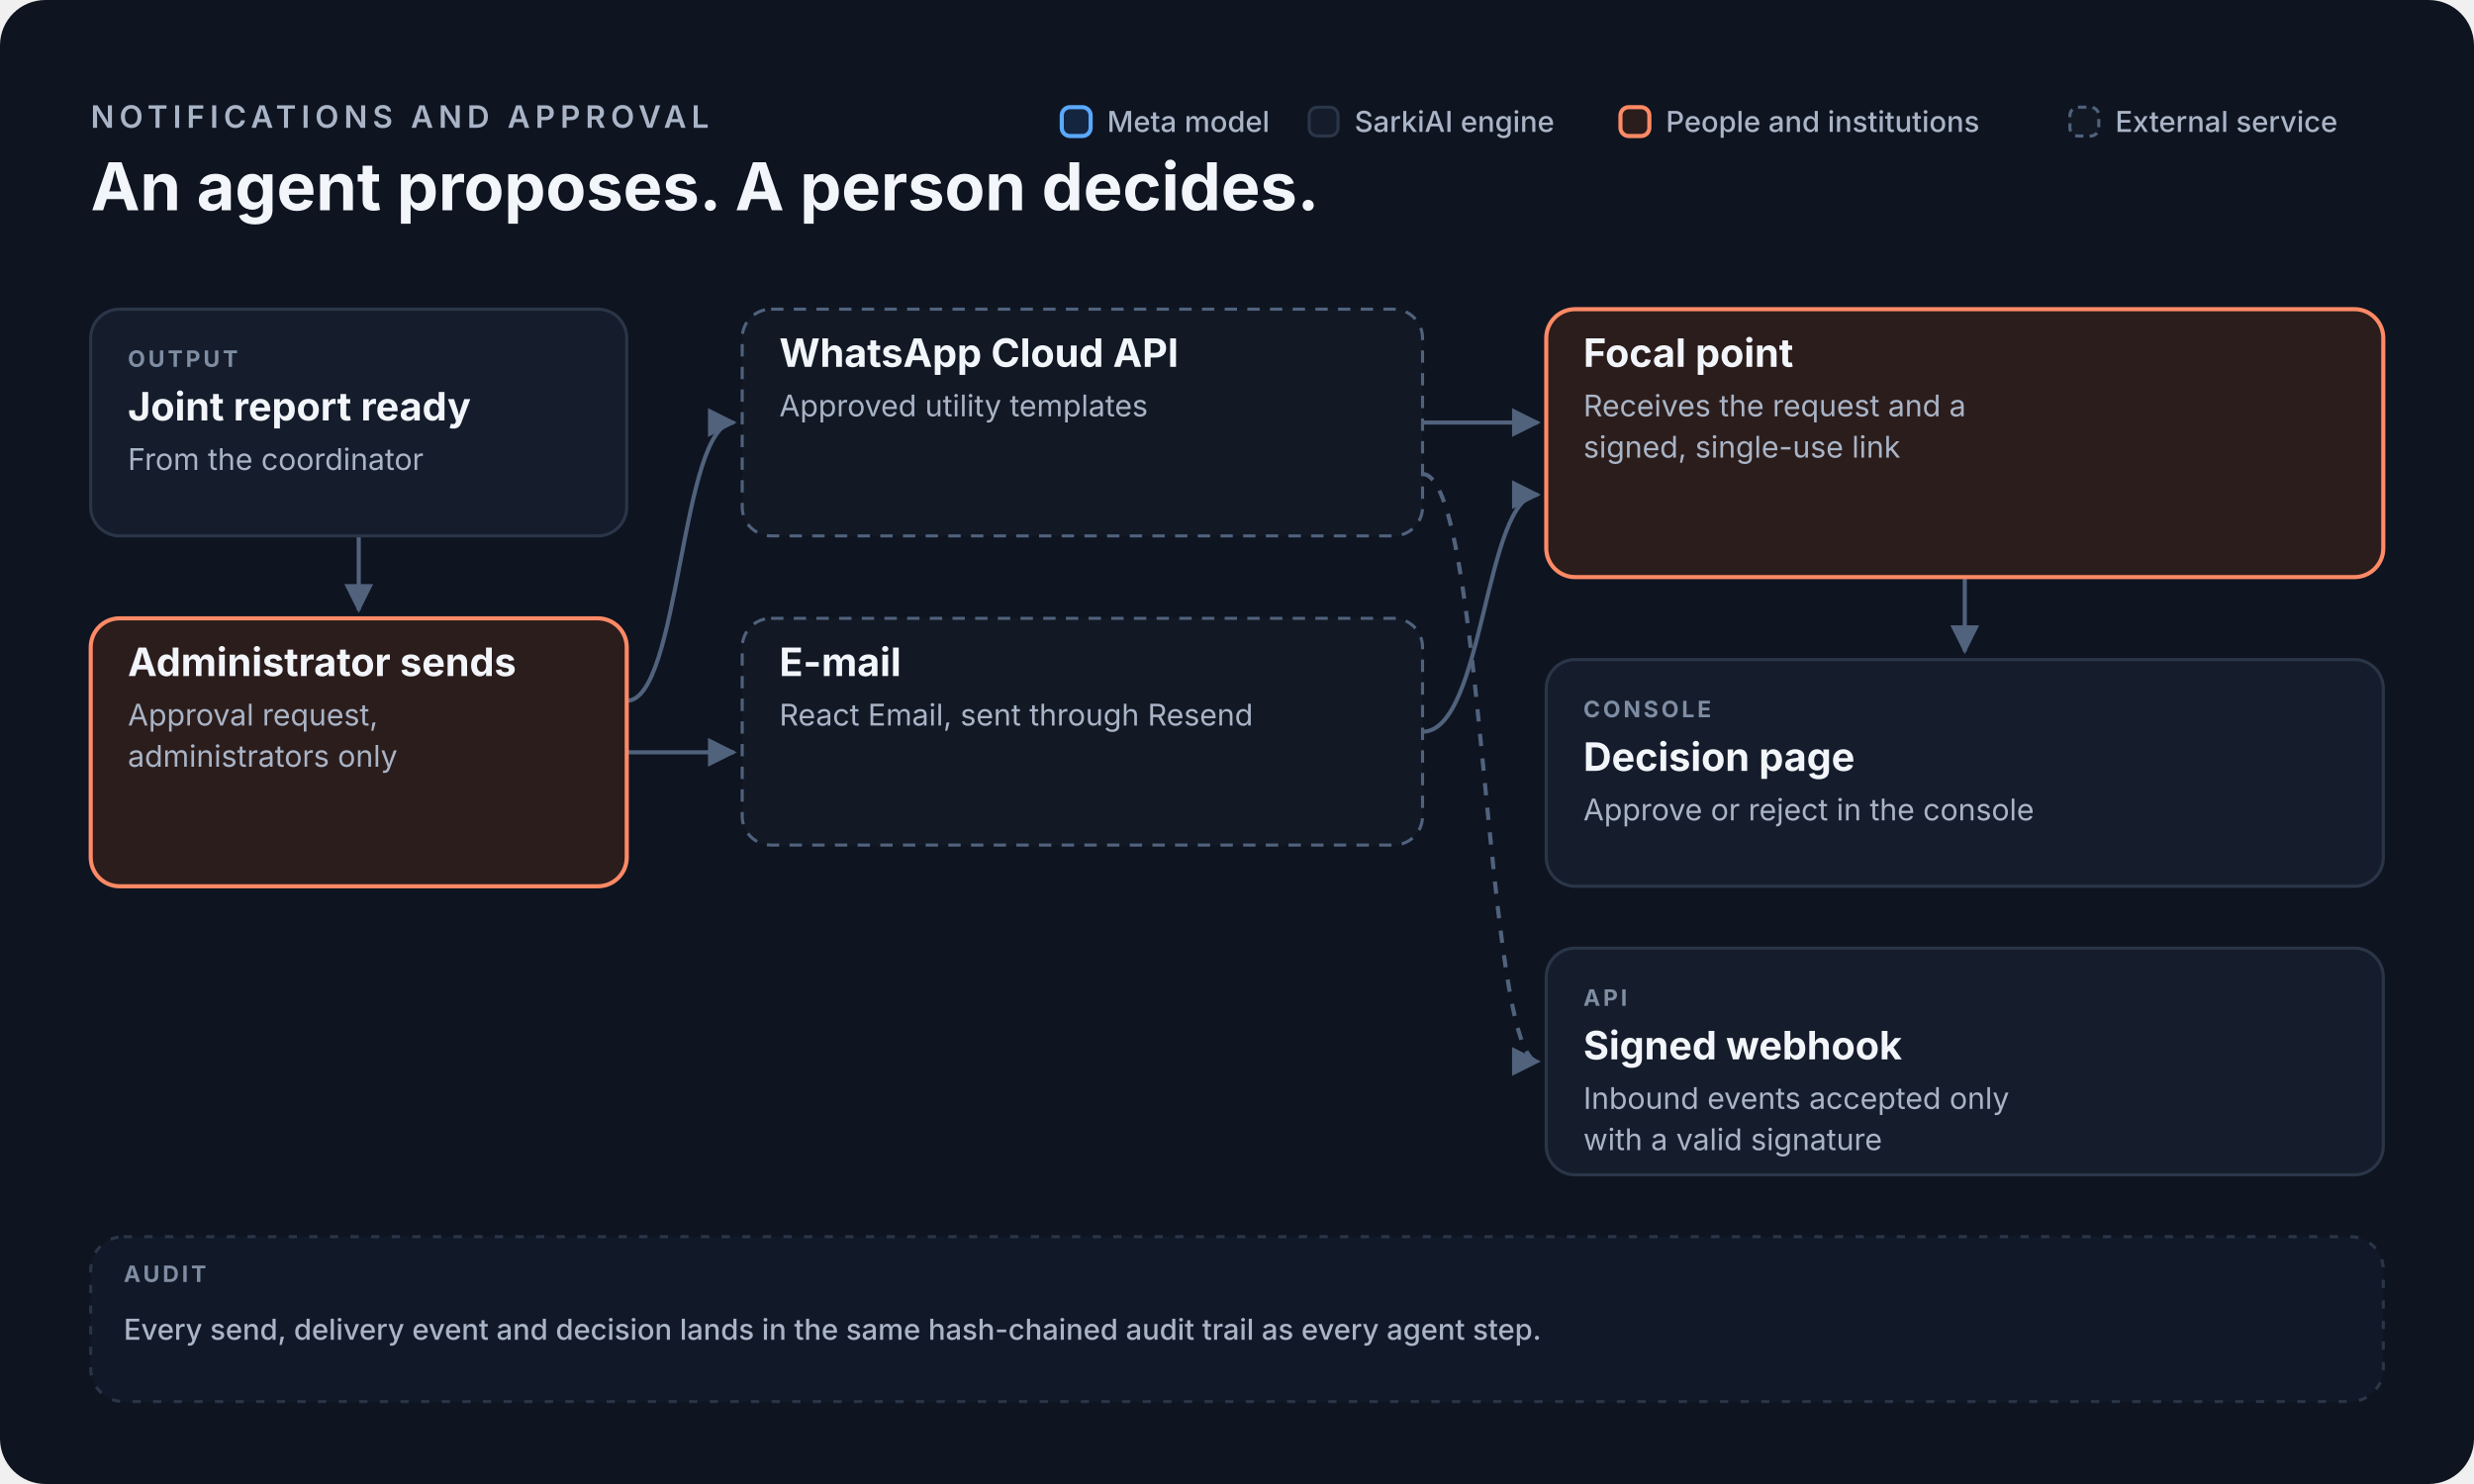
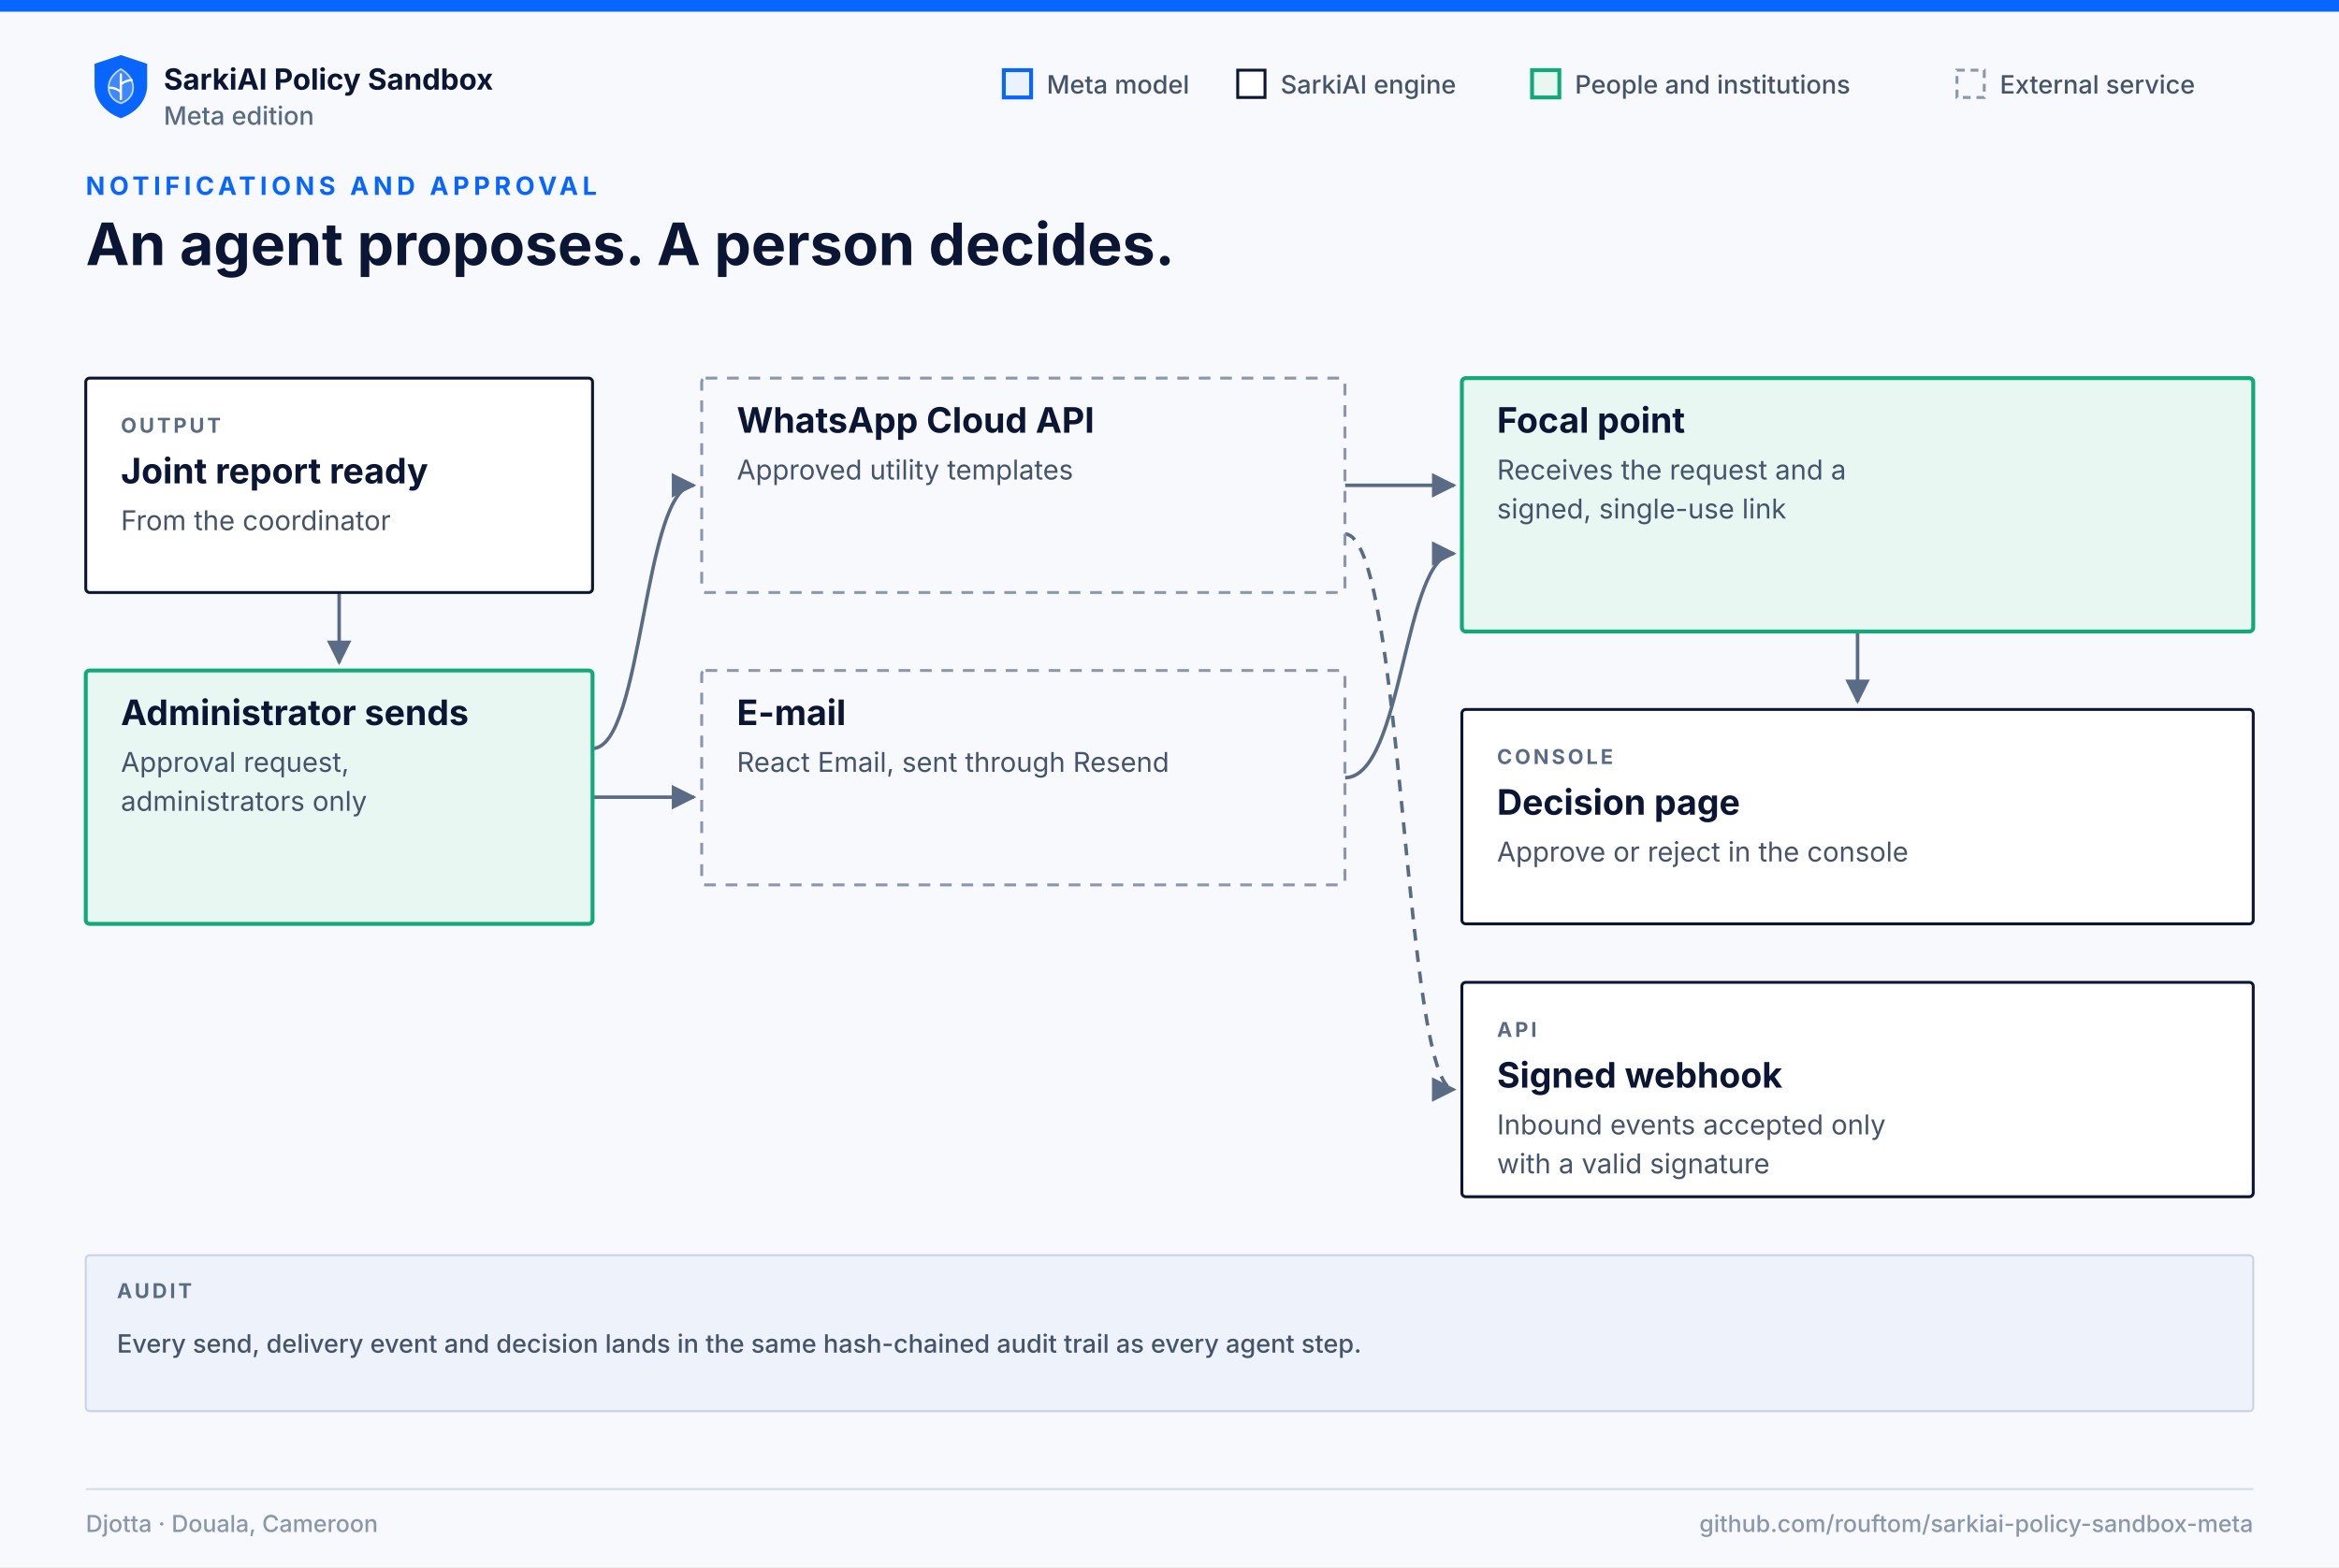
- <svg xmlns="http://www.w3.org/2000/svg" viewBox="0 0 1200 720" width="1200" height="720" role="img" aria-labelledby="t d">
+ <svg xmlns="http://www.w3.org/2000/svg" viewBox="0 0 1200 804" width="1200" height="804" role="img" aria-labelledby="t d">
  <defs>
    <marker id="a" viewBox="0 0 10 10" refX="9" refY="5" markerWidth="7" markerHeight="7" orient="auto-start-reverse">
-       <path d="M0 0 L10 5 L0 10 z" fill="#50627C" />
+       <path d="M0 0 L10 5 L0 10 z" fill="#5A6B85" />
    </marker>
    <marker id="am" viewBox="0 0 10 10" refX="9" refY="5" markerWidth="7" markerHeight="7" orient="auto-start-reverse">
-       <path d="M0 0 L10 5 L0 10 z" fill="#5AA9FF" />
+       <path d="M0 0 L10 5 L0 10 z" fill="#0866FF" />
    </marker>
  </defs>
  <style>
- .kicker{font:600 15px 'Inter','Segoe UI',Roboto,Helvetica,Arial,sans-serif;letter-spacing:2.5px;fill:#A9B4C6}
- .head{font:700 32px 'Inter','Segoe UI',Roboto,Helvetica,Arial,sans-serif;fill:#F2F5FA}
- .name{font:700 19px 'Inter','Segoe UI',Roboto,Helvetica,Arial,sans-serif;fill:#F2F5FA}
- .sub{font:400 14.5px 'Inter','Segoe UI',Roboto,Helvetica,Arial,sans-serif;fill:#A9B4C6}
- .note{font:italic 400 14.5px 'Inter','Segoe UI',Roboto,Helvetica,Arial,sans-serif;fill:#A9B4C6}
- .tag{font:700 11px 'Inter','Segoe UI',Roboto,Helvetica,Arial,sans-serif;letter-spacing:1.4px;fill:#5AA9FF}
- .tagh{font:700 11px 'Inter','Segoe UI',Roboto,Helvetica,Arial,sans-serif;letter-spacing:1.4px;fill:#FF8A65}
- .tags{font:700 11px 'Inter','Segoe UI',Roboto,Helvetica,Arial,sans-serif;letter-spacing:1.4px;fill:#7F8DA3}
- .legend{font:500 14px 'Inter','Segoe UI',Roboto,Helvetica,Arial,sans-serif;fill:#A9B4C6}
- .flow{fill:none;stroke:#50627C;stroke-width:2}
- .dash{fill:none;stroke:#50627C;stroke-width:2;stroke-dasharray:6 6}
- .metaflow{fill:none;stroke:#5AA9FF;stroke-width:2}
- .band{fill:#111827;stroke:#2A3648;stroke-width:1.5;stroke-dasharray:4 6}
+ .brand{font:700 15px 'Montserrat','Inter','Segoe UI',Roboto,Helvetica,Arial,sans-serif;fill:#0A1633}
+ .edition{font:500 13px 'Inter','Segoe UI',Roboto,Helvetica,Arial,sans-serif;fill:#5A6B85}
+ .kicker{font:700 13px 'Inter','Segoe UI',Roboto,Helvetica,Arial,sans-serif;letter-spacing:2.2px;fill:#0866FF}
+ .head{font:700 30px 'Montserrat','Inter','Segoe UI',Roboto,Helvetica,Arial,sans-serif;fill:#0A1633}
+ .name{font:700 18px 'Inter','Segoe UI',Roboto,Helvetica,Arial,sans-serif;fill:#0A1633}
+ .sub{font:400 14px 'Inter','Segoe UI',Roboto,Helvetica,Arial,sans-serif;fill:#46546B}
+ .note{font:italic 400 14px 'Inter','Segoe UI',Roboto,Helvetica,Arial,sans-serif;fill:#5A6B85}
+ .tag{font:700 10.5px 'Inter','Segoe UI',Roboto,Helvetica,Arial,sans-serif;letter-spacing:1.4px;fill:#0866FF}
+ .tagh{font:700 10.5px 'Inter','Segoe UI',Roboto,Helvetica,Arial,sans-serif;letter-spacing:1.4px;fill:#0B8A62}
+ .tags{font:700 10.5px 'Inter','Segoe UI',Roboto,Helvetica,Arial,sans-serif;letter-spacing:1.4px;fill:#5A6B85}
+ .legend{font:500 13px 'Inter','Segoe UI',Roboto,Helvetica,Arial,sans-serif;fill:#46546B}
+ .foot{font:500 12px 'Inter','Segoe UI',Roboto,Helvetica,Arial,sans-serif;fill:#8A97AD}
+ .flow{fill:none;stroke:#5A6B85;stroke-width:1.8}
+ .dash{fill:none;stroke:#5A6B85;stroke-width:1.8;stroke-dasharray:6 5}
+ .metaflow{fill:none;stroke:#0866FF;stroke-width:2}
+ .band{fill:#EEF3FB;stroke:#C9D3E3;stroke-width:1}
</style>
-   <rect width="1200" height="720" rx="22" fill="#0E1420" />
-   <text class="kicker" x="44" y="62">NOTIFICATIONS AND APPROVAL</text>
-   <text class="head" x="44" y="102">An agent proposes. A person decides.</text>
-   <path class="flow" d="M174 260 V296" marker-end="url(#a)" />
-   <path class="flow" d="M304 340 C 330 340, 330 205, 356 205" marker-end="url(#a)" />
-   <path class="flow" d="M304 365 H356" marker-end="url(#a)" />
-   <path class="flow" d="M690 205 H746" marker-end="url(#a)" />
-   <path class="flow" d="M690 355 C 720 355, 720 240, 746 240" marker-end="url(#a)" />
-   <path class="flow" d="M953 280 V316" marker-end="url(#a)" />
-   <path class="dash" d="M690 230 C 720 230, 720 515, 746 515" marker-end="url(#a)" />
-   <rect class="band" x="44" y="600" width="1112" height="80" rx="16" />
-   <rect x="1004" y="52" width="14" height="14" rx="4" fill="#121925" stroke="#50627C" stroke-width="1.5" stroke-dasharray="4 3" />
-   <text class="legend" x="1026" y="64">External service</text>
-   <rect x="786" y="52" width="14" height="14" rx="4" fill="#2B1D1C" stroke="#FF8A65" stroke-width="2" />
-   <text class="legend" x="808" y="64">People and institutions</text>
-   <rect x="635" y="52" width="14" height="14" rx="4" fill="#151D2C" stroke="#2A3648" stroke-width="1.5" />
-   <text class="legend" x="657" y="64">SarkiAI engine</text>
-   <rect x="515" y="52" width="14" height="14" rx="4" fill="#14263F" stroke="#5AA9FF" stroke-width="2" />
-   <text class="legend" x="537" y="64">Meta model</text>
-   <rect x="44" y="150" width="260" height="110" rx="14" fill="#151D2C" stroke="#2A3648" stroke-width="1.5" />
-   <text class="tags" x="62" y="178">OUTPUT</text>
-   <text class="name" x="62" y="204">Joint report ready</text>
-   <text class="sub" x="62" y="228">From the coordinator</text>
-   <rect x="44" y="300" width="260" height="130" rx="14" fill="#2B1D1C" stroke="#FF8A65" stroke-width="2" />
-   <text class="name" x="62" y="328">Administrator sends</text>
-   <text class="sub" x="62" y="352">Approval request,</text>
-   <text class="sub" x="62" y="372">administrators only</text>
-   <rect x="360" y="150" width="330" height="110" rx="14" fill="#121925" stroke="#50627C" stroke-width="1.5" stroke-dasharray="6 5" />
-   <text class="name" x="378" y="178">WhatsApp Cloud API</text>
-   <text class="sub" x="378" y="202">Approved utility templates</text>
-   <rect x="360" y="300" width="330" height="110" rx="14" fill="#121925" stroke="#50627C" stroke-width="1.5" stroke-dasharray="6 5" />
-   <text class="name" x="378" y="328">E-mail</text>
-   <text class="sub" x="378" y="352">React Email, sent through Resend</text>
-   <rect x="750" y="150" width="406" height="130" rx="14" fill="#2B1D1C" stroke="#FF8A65" stroke-width="2" />
-   <text class="name" x="768" y="178">Focal point</text>
-   <text class="sub" x="768" y="202">Receives the request and a</text>
-   <text class="sub" x="768" y="222">signed, single-use link</text>
-   <rect x="750" y="320" width="406" height="110" rx="14" fill="#151D2C" stroke="#2A3648" stroke-width="1.5" />
-   <text class="tags" x="768" y="348">CONSOLE</text>
-   <text class="name" x="768" y="374">Decision page</text>
-   <text class="sub" x="768" y="398">Approve or reject in the console</text>
-   <rect x="750" y="460" width="406" height="110" rx="14" fill="#151D2C" stroke="#2A3648" stroke-width="1.5" />
-   <text class="tags" x="768" y="488">API</text>
-   <text class="name" x="768" y="514">Signed webhook</text>
-   <text class="sub" x="768" y="538">Inbound events accepted only</text>
-   <text class="sub" x="768" y="558">with a valid signature</text>
-   <text class="tags" x="60" y="622">AUDIT</text>
-   <text class="legend" x="60" y="650" text-anchor="start">Every send, delivery event and decision lands in the same hash-chained audit trail as every agent step.</text>
+   <rect width="1200" height="804" fill="#F7F9FC" />
+   <rect x="0" y="0" width="1200" height="6" fill="#0866FF" />
+   <g transform="translate(44,26) scale(0.9)">
+     <path d="M20 2.5 35 7.5v12.2c0 8.4-6 15.6-15 18.8-9-3.2-15-10.4-15-18.8V7.5L20 2.5Z" fill="#0866FF" />
+     <path d="M20 10.5c4.6 2.7 7 6.4 7 10.6 0 4.5-3.1 7.6-7 8.9-3.9-1.3-7-4.4-7-8.9 0-4.2 2.4-7.9 7-10.6Z" fill="#FFFFFF" fill-opacity="0.22" stroke="#FFFFFF" stroke-opacity="0.7" stroke-width="1" />
+     <path d="M20 13.5v14.1M20 19.2c1.9-1.6 4-2.4 6.2-2.4M20 23.5c-1.9-1.6-4-2.4-6.2-2.4" stroke="#FFFFFF" stroke-width="1.3" stroke-linecap="round" fill="none" />
+   </g>
+   <text class="brand" x="84" y="46">SarkiAI Policy Sandbox</text>
+   <text class="edition" x="84" y="64">Meta edition</text>
+   <text class="kicker" x="44" y="100">NOTIFICATIONS AND APPROVAL</text>
+   <text class="head" x="44" y="136">An agent proposes. A person decides.</text>
+   <line x1="44" y1="764" x2="1156" y2="764" stroke="#D5DDEA" stroke-width="1" />
+   <text class="foot" x="44" y="786">Djotta · Douala, Cameroon</text>
+   <text class="foot" x="1156" y="786" text-anchor="end">github.com/rouftom/sarkiai-policy-sandbox-meta</text>
+   <rect x="1004" y="36" width="14" height="14" fill="#F7F9FC" stroke="#8A97AD" stroke-width="1.5" stroke-dasharray="4 3" />
+   <text class="legend" x="1026" y="48">External service</text>
+   <rect x="786" y="36" width="14" height="14" fill="#E8F7F1" stroke="#10AA78" stroke-width="2" />
+   <text class="legend" x="808" y="48">People and institutions</text>
+   <rect x="635" y="36" width="14" height="14" fill="#FFFFFF" stroke="#0A1633" stroke-width="1.5" />
+   <text class="legend" x="657" y="48">SarkiAI engine</text>
+   <rect x="515" y="36" width="14" height="14" fill="#EAF2FF" stroke="#0866FF" stroke-width="2" />
+   <text class="legend" x="537" y="48">Meta model</text>
+   <g transform="translate(0,44)">
+     <path class="flow" d="M174 260 V296" marker-end="url(#a)" />
+     <path class="flow" d="M304 340 C 330 340, 330 205, 356 205" marker-end="url(#a)" />
+     <path class="flow" d="M304 365 H356" marker-end="url(#a)" />
+     <path class="flow" d="M690 205 H746" marker-end="url(#a)" />
+     <path class="flow" d="M690 355 C 720 355, 720 240, 746 240" marker-end="url(#a)" />
+     <path class="flow" d="M953 280 V316" marker-end="url(#a)" />
+     <path class="dash" d="M690 230 C 720 230, 720 515, 746 515" marker-end="url(#a)" />
+     <rect class="band" x="44" y="600" width="1112" height="80" rx="2" />
+     <rect x="44" y="150" width="260" height="110" rx="2" fill="#FFFFFF" stroke="#0A1633" stroke-width="1.5" />
+     <text class="tags" x="62" y="178">OUTPUT</text>
+     <text class="name" x="62" y="204">Joint report ready</text>
+     <text class="sub" x="62" y="228">From the coordinator</text>
+     <rect x="44" y="300" width="260" height="130" rx="2" fill="#E8F7F1" stroke="#10AA78" stroke-width="2" />
+     <text class="name" x="62" y="328">Administrator sends</text>
+     <text class="sub" x="62" y="352">Approval request,</text>
+     <text class="sub" x="62" y="372">administrators only</text>
+     <rect x="360" y="150" width="330" height="110" rx="2" fill="#F7F9FC" stroke="#8A97AD" stroke-width="1.5" stroke-dasharray="6 5" />
+     <text class="name" x="378" y="178">WhatsApp Cloud API</text>
+     <text class="sub" x="378" y="202">Approved utility templates</text>
+     <rect x="360" y="300" width="330" height="110" rx="2" fill="#F7F9FC" stroke="#8A97AD" stroke-width="1.5" stroke-dasharray="6 5" />
+     <text class="name" x="378" y="328">E-mail</text>
+     <text class="sub" x="378" y="352">React Email, sent through Resend</text>
+     <rect x="750" y="150" width="406" height="130" rx="2" fill="#E8F7F1" stroke="#10AA78" stroke-width="2" />
+     <text class="name" x="768" y="178">Focal point</text>
+     <text class="sub" x="768" y="202">Receives the request and a</text>
+     <text class="sub" x="768" y="222">signed, single-use link</text>
+     <rect x="750" y="320" width="406" height="110" rx="2" fill="#FFFFFF" stroke="#0A1633" stroke-width="1.5" />
+     <text class="tags" x="768" y="348">CONSOLE</text>
+     <text class="name" x="768" y="374">Decision page</text>
+     <text class="sub" x="768" y="398">Approve or reject in the console</text>
+     <rect x="750" y="460" width="406" height="110" rx="2" fill="#FFFFFF" stroke="#0A1633" stroke-width="1.5" />
+     <text class="tags" x="768" y="488">API</text>
+     <text class="name" x="768" y="514">Signed webhook</text>
+     <text class="sub" x="768" y="538">Inbound events accepted only</text>
+     <text class="sub" x="768" y="558">with a valid signature</text>
+     <text class="tags" x="60" y="622">AUDIT</text>
+     <text class="legend" x="60" y="650" text-anchor="start">Every send, delivery event and decision lands in the same hash-chained audit trail as every agent step.</text>
+   </g>
</svg>
